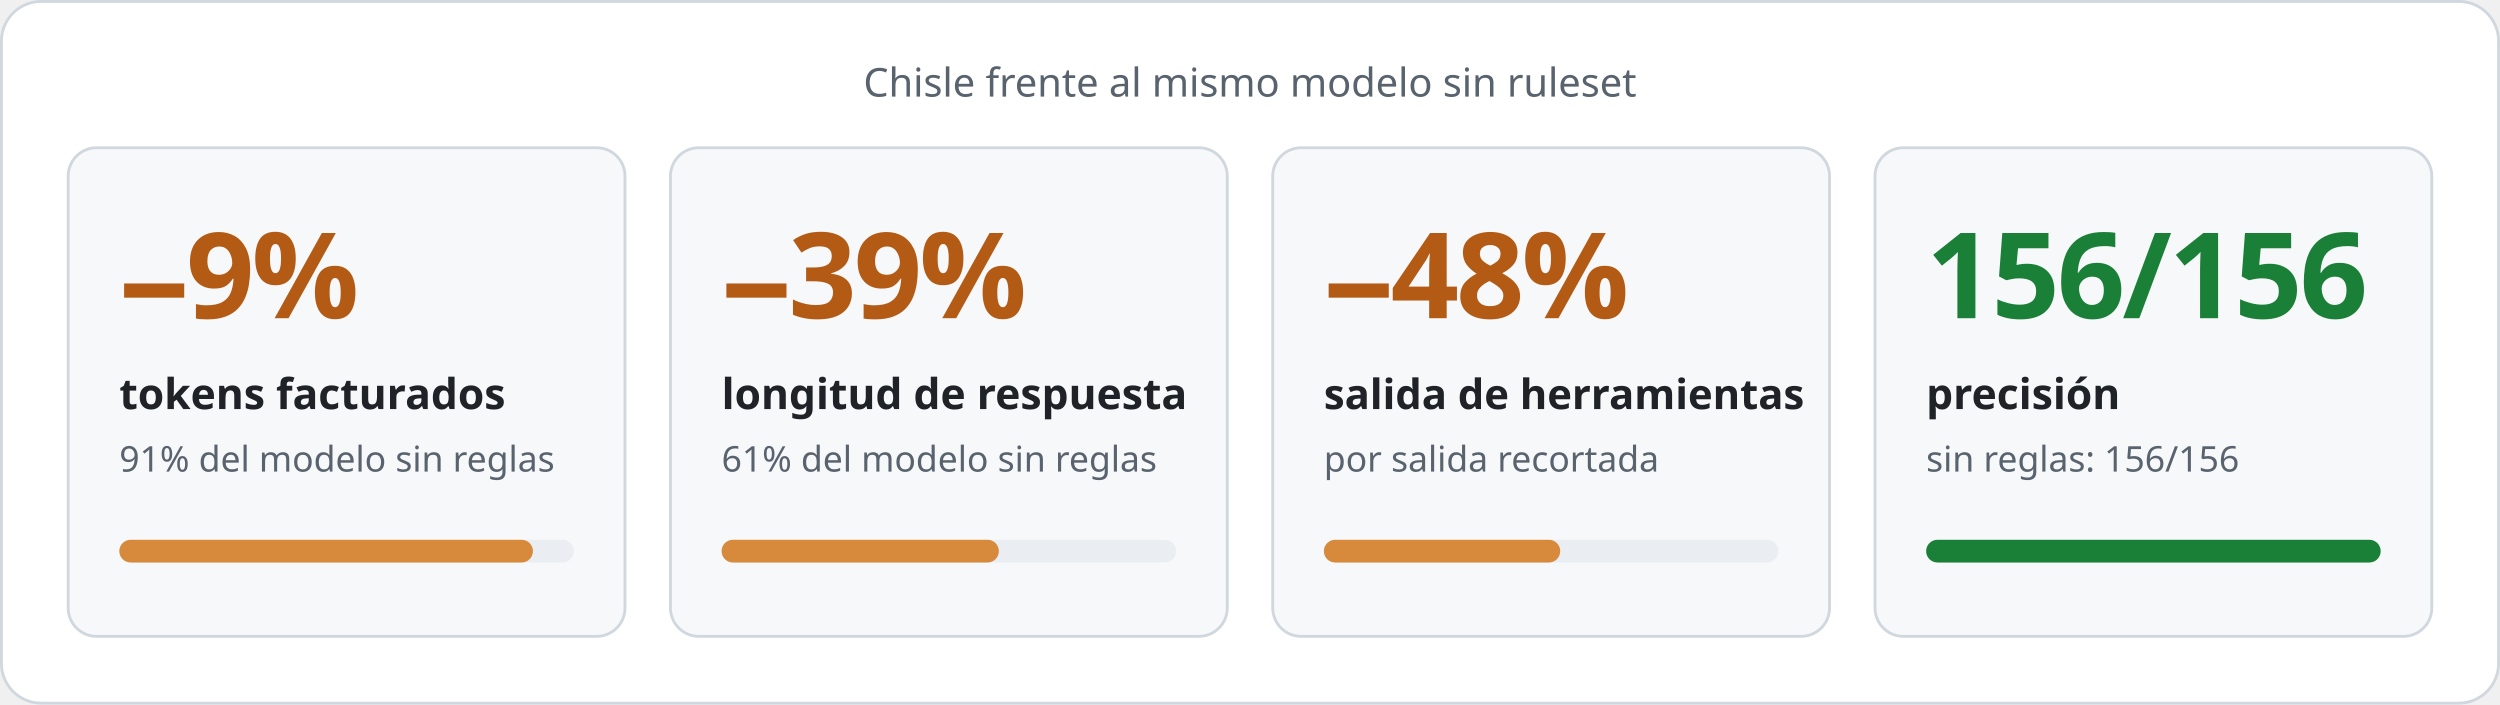
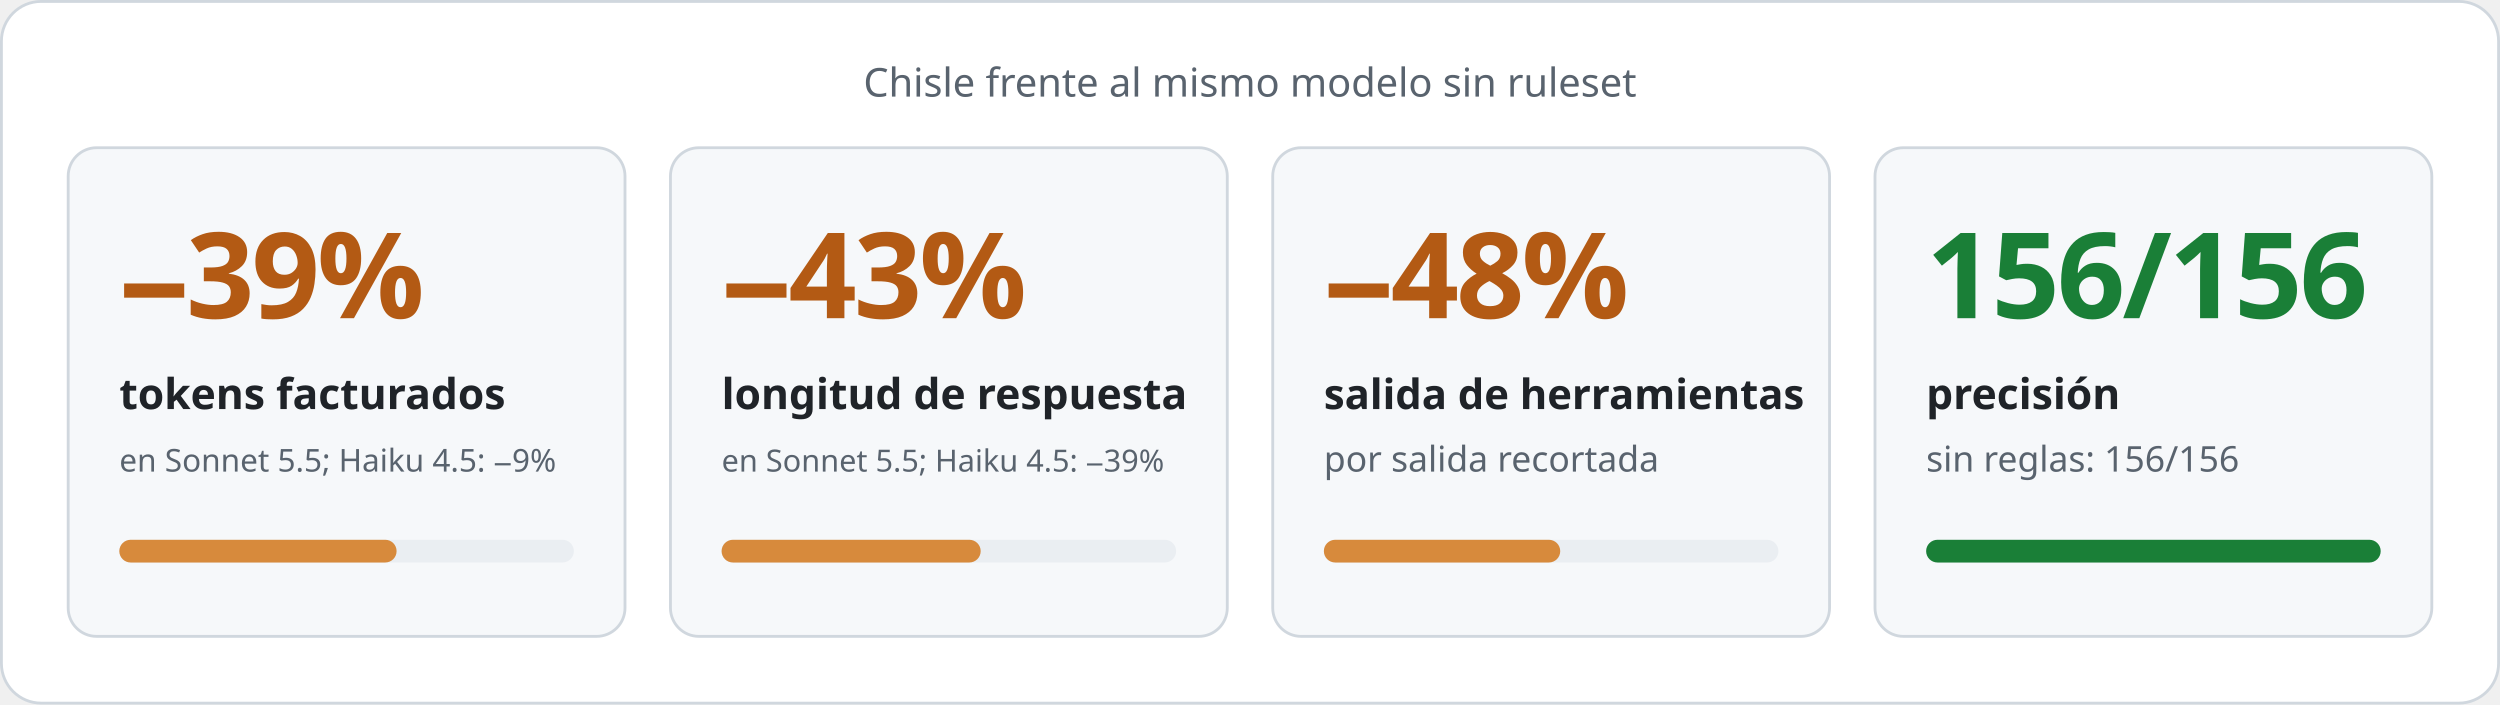
- <svg xmlns="http://www.w3.org/2000/svg" width="880" height="248" viewBox="0 0 880 248" font-family="-apple-system,BlinkMacSystemFont,'Segoe UI','Noto Sans',Helvetica,Arial,sans-serif" xml:space="preserve" role="img" aria-label="Chisle versus the same model with no ruleset: 9% fewer billed output tokens, answers 39% shorter, oversized tool output 48% smaller, accuracy 156 of 156, the same as the bare model.">
+ <svg xmlns="http://www.w3.org/2000/svg" width="880" height="248" viewBox="0 0 880 248" font-family="-apple-system,BlinkMacSystemFont,'Segoe UI','Noto Sans',Helvetica,Arial,sans-serif" xml:space="preserve" role="img" aria-label="Chisle versus the same model with no ruleset, on Sonnet 5.5: 39% fewer billed output tokens (Haiku 4.5: 9%), answers 43% shorter (Haiku 4.5: 39%), oversized tool output 48% smaller, accuracy 156 of 156, the same as the bare model.">
  <rect x="0.5" y="0.5" width="879" height="247" rx="14" fill="#ffffff" stroke="#d0d7de" />
  <text x="440" y="34" font-size="14" fill="#59636e" text-anchor="middle">Chisle frente al mismo modelo sin ruleset</text>
  <g>
    <animate attributeName="opacity" values="0;0;1" keyTimes="0;0.000;1" dur="0.6s" fill="freeze" />
    <animateTransform attributeName="transform" type="translate" values="0 10;0 10;0 0" keyTimes="0;0.000;1" dur="0.6s" fill="freeze" calcMode="spline" keySplines="0 0 1 1;0.2 0.7 0.2 1" />
    <rect x="24" y="52" width="196" height="172" rx="10" fill="#f6f8fa" stroke="#d0d7de" />
-     <text x="42" y="112" font-size="42" font-weight="800" letter-spacing="-1" fill="#b35a14">−9%</text>
+     <text x="42" y="112" font-size="42" font-weight="800" letter-spacing="-1" fill="#b35a14">−39%</text>
    <text x="42" y="144" font-size="15" font-weight="600" fill="#1f2328">tokens facturados</text>
-     <text x="42" y="166" font-size="12.5" fill="#59636e">91% del modelo sin reglas</text>
+     <text x="42" y="166" font-size="11.1" fill="#59636e">en Sonnet 5.5; Haiku 4.5: −9%</text>
    <rect x="42" y="190" width="160" height="8" rx="4" fill="#eaeef2" />
-     <rect x="42" y="190" width="145.6" height="8" rx="4" fill="#d78a3c">
-       <animate attributeName="width" values="160;160;145.6;145.6" keyTimes="0;0.2;0.5;1" dur="5s" repeatCount="indefinite" calcMode="spline" keySplines="0.4 0 0.2 1;0.4 0 0.2 1;0.4 0 0.2 1" />
+     <rect x="42" y="190" width="97.6" height="8" rx="4" fill="#d78a3c">
+       <animate attributeName="width" values="160;160;97.6;97.6" keyTimes="0;0.2;0.5;1" dur="5s" repeatCount="indefinite" calcMode="spline" keySplines="0.4 0 0.2 1;0.4 0 0.2 1;0.4 0 0.2 1" />
    </rect>
  </g>
  <g>
    <animate attributeName="opacity" values="0;0;1" keyTimes="0;0.200;1" dur="0.75s" fill="freeze" />
    <animateTransform attributeName="transform" type="translate" values="0 10;0 10;0 0" keyTimes="0;0.200;1" dur="0.75s" fill="freeze" calcMode="spline" keySplines="0 0 1 1;0.2 0.7 0.2 1" />
    <rect x="236" y="52" width="196" height="172" rx="10" fill="#f6f8fa" stroke="#d0d7de" />
-     <text x="254" y="112" font-size="42" font-weight="800" letter-spacing="-1" fill="#b35a14">−39%</text>
+     <text x="254" y="112" font-size="42" font-weight="800" letter-spacing="-1" fill="#b35a14">−43%</text>
    <text x="254" y="144" font-size="15" font-weight="600" fill="#1f2328">longitud de respuesta</text>
-     <text x="254" y="166" font-size="12.5" fill="#59636e">61% del modelo sin reglas</text>
+     <text x="254" y="166" font-size="10.8" fill="#59636e">en Sonnet 5.5; Haiku 4.5: −39%</text>
    <rect x="254" y="190" width="160" height="8" rx="4" fill="#eaeef2" />
-     <rect x="254" y="190" width="97.6" height="8" rx="4" fill="#d78a3c">
-       <animate attributeName="width" values="160;160;97.6;97.6" keyTimes="0;0.2;0.5;1" dur="5s" repeatCount="indefinite" calcMode="spline" keySplines="0.4 0 0.2 1;0.4 0 0.2 1;0.4 0 0.2 1" />
+     <rect x="254" y="190" width="91.2" height="8" rx="4" fill="#d78a3c">
+       <animate attributeName="width" values="160;160;91.2;91.2" keyTimes="0;0.2;0.5;1" dur="5s" repeatCount="indefinite" calcMode="spline" keySplines="0.4 0 0.2 1;0.4 0 0.2 1;0.4 0 0.2 1" />
    </rect>
  </g>
  <g>
    <animate attributeName="opacity" values="0;0;1" keyTimes="0;0.333;1" dur="0.9s" fill="freeze" />
    <animateTransform attributeName="transform" type="translate" values="0 10;0 10;0 0" keyTimes="0;0.333;1" dur="0.9s" fill="freeze" calcMode="spline" keySplines="0 0 1 1;0.2 0.7 0.2 1" />
    <rect x="448" y="52" width="196" height="172" rx="10" fill="#f6f8fa" stroke="#d0d7de" />
    <text x="466" y="112" font-size="42" font-weight="800" letter-spacing="-1" fill="#b35a14">−48%</text>
    <text x="466" y="144" font-size="14.7" font-weight="600" fill="#1f2328">salida de herramientas</text>
    <text x="466" y="166" font-size="12.5" fill="#59636e">por salida recortada</text>
    <rect x="466" y="190" width="160" height="8" rx="4" fill="#eaeef2" />
    <rect x="466" y="190" width="83.2" height="8" rx="4" fill="#d78a3c">
      <animate attributeName="width" values="160;160;83.2;83.2" keyTimes="0;0.2;0.5;1" dur="5s" repeatCount="indefinite" calcMode="spline" keySplines="0.4 0 0.2 1;0.4 0 0.2 1;0.4 0 0.2 1" />
    </rect>
  </g>
  <g>
    <animate attributeName="opacity" values="0;0;1" keyTimes="0;0.429;1" dur="1.05s" fill="freeze" />
    <animateTransform attributeName="transform" type="translate" values="0 10;0 10;0 0" keyTimes="0;0.429;1" dur="1.05s" fill="freeze" calcMode="spline" keySplines="0 0 1 1;0.2 0.7 0.2 1" />
    <rect x="660" y="52" width="196" height="172" rx="10" fill="#f6f8fa" stroke="#d0d7de" />
    <text x="678" y="112" font-size="42" font-weight="800" letter-spacing="-1" fill="#1a7f37">156/156</text>
    <text x="678" y="144" font-size="15" font-weight="600" fill="#1f2328">precisión</text>
    <text x="678" y="166" font-size="12.5" fill="#59636e">sin reglas: 156/156</text>
    <rect x="678" y="190" width="160" height="8" rx="4" fill="#eaeef2" />
    <rect x="678" y="190" width="160" height="8" rx="4" fill="#1a7f37" />
  </g>
</svg>
